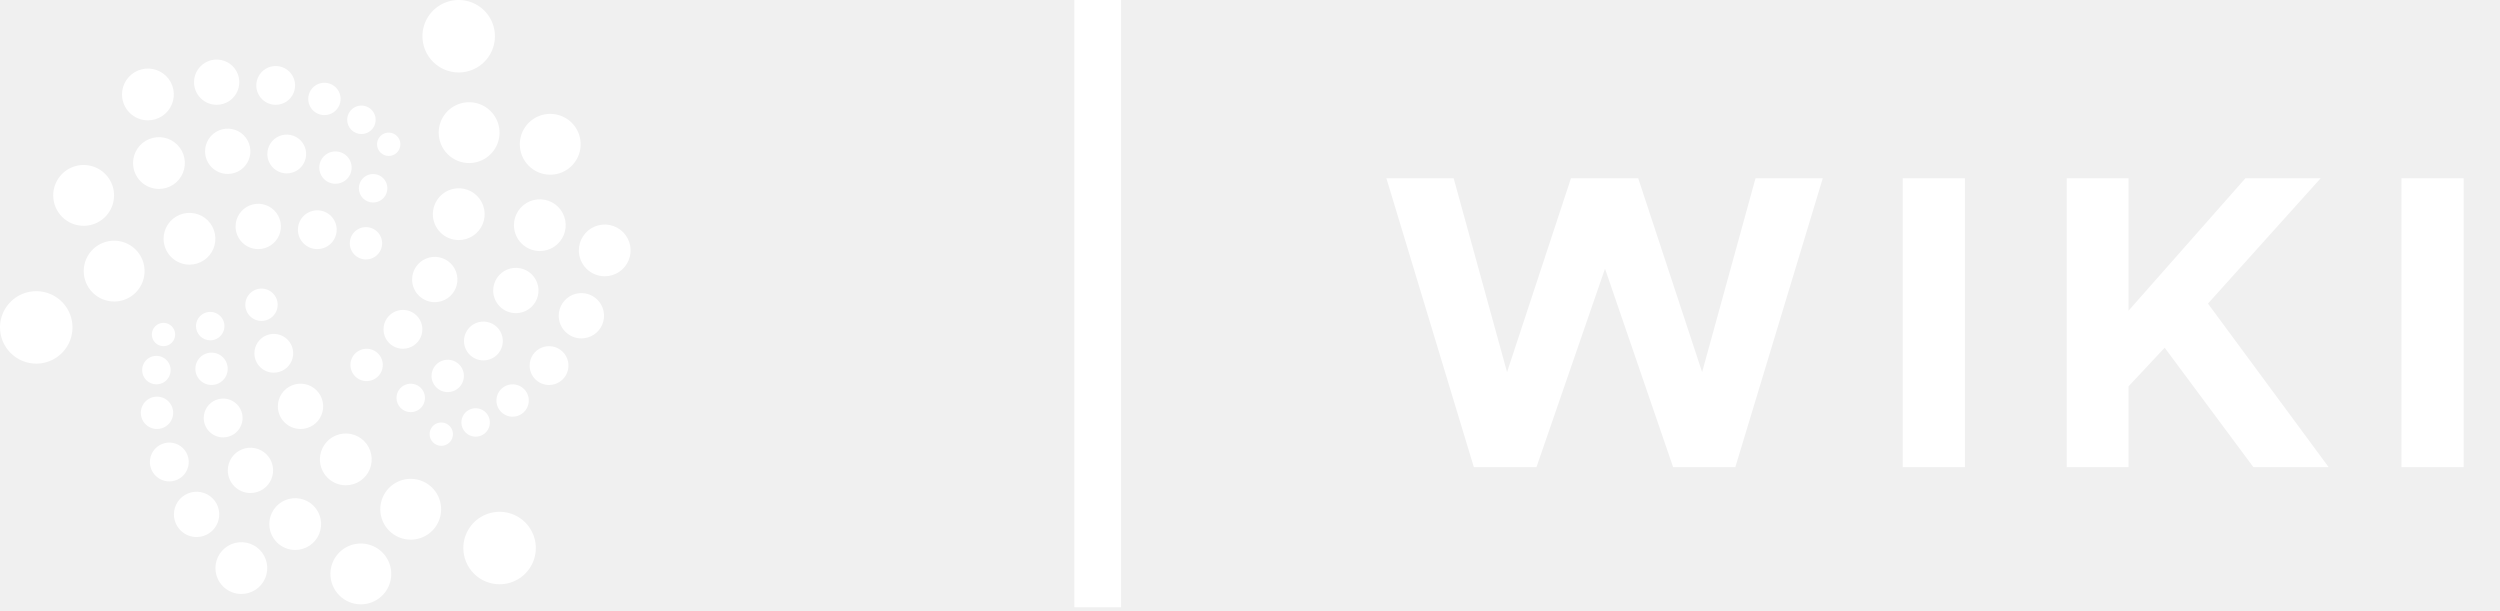
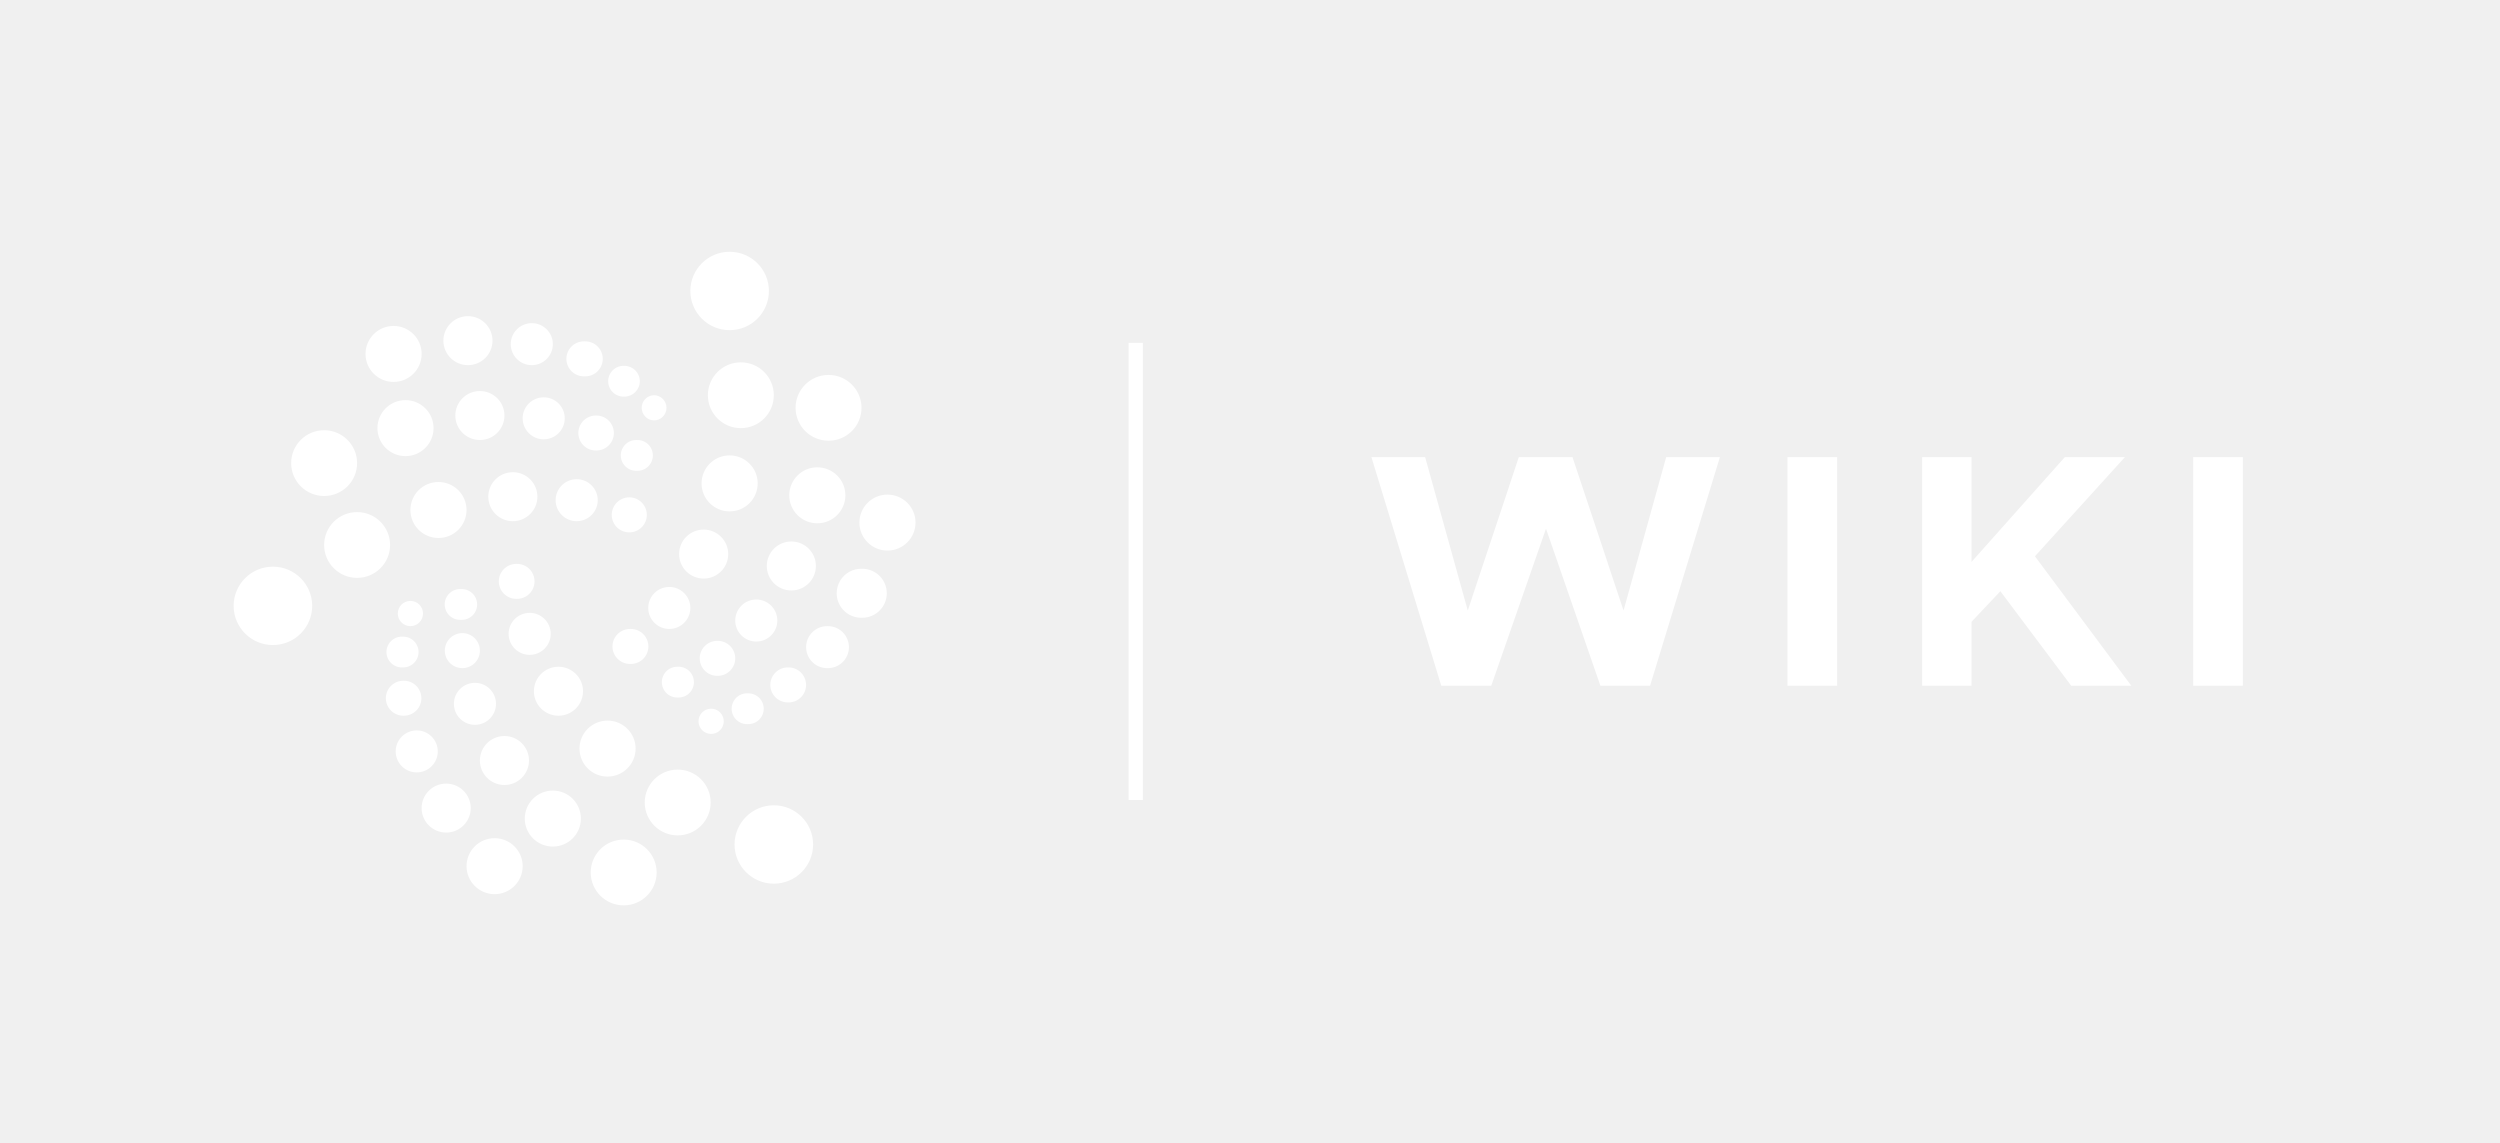
- <svg xmlns="http://www.w3.org/2000/svg" width="100%" height="100%" viewBox="0 0 446 109" version="1.1" xml:space="preserve" style="fill-rule:evenodd;clip-rule:evenodd;stroke-linejoin:round;stroke-miterlimit:2;">
-   <rect x="191.667" y="0" width="8.333" height="108.333" style="fill:#fff;" />
-   <path d="M81.852,12.928c1.278,-0.004 2.525,-0.387 3.586,-1.1c1.06,-0.713 1.886,-1.724 2.372,-2.906c0.486,-1.181 0.61,-2.48 0.358,-3.733c-0.251,-1.252 -0.869,-2.402 -1.774,-3.304c-0.906,-0.901 -2.058,-1.515 -3.311,-1.762c-1.254,-0.248 -2.553,-0.119 -3.734,0.371c-1.18,0.49 -2.189,1.319 -2.898,2.381c-0.71,1.063 -1.088,2.312 -1.088,3.589c0,0.851 0.169,1.693 0.496,2.478c0.327,0.785 0.805,1.498 1.408,2.099c0.602,0.6 1.318,1.076 2.104,1.4c0.787,0.324 1.63,0.489 2.481,0.487Z" style="fill:#fff;fill-rule:nonzero;" />
-   <path d="M89.143,104.233c1.279,-0.003 2.527,-0.386 3.589,-1.098c1.061,-0.713 1.886,-1.725 2.373,-2.907c0.486,-1.182 0.611,-2.481 0.359,-3.734c-0.252,-1.253 -0.87,-2.403 -1.776,-3.305c-0.906,-0.902 -2.059,-1.515 -3.313,-1.762c-1.255,-0.247 -2.554,-0.117 -3.735,0.374c-1.18,0.491 -2.188,1.321 -2.897,2.384c-0.709,1.064 -1.086,2.314 -1.085,3.592c0.002,0.849 0.17,1.691 0.497,2.475c0.327,0.784 0.805,1.497 1.408,2.096c0.602,0.6 1.316,1.075 2.102,1.399c0.786,0.323 1.628,0.488 2.478,0.486Z" style="fill:#fff;fill-rule:nonzero;" />
-   <path d="M83.701,29.089c1.073,-0.002 2.121,-0.322 3.012,-0.92c0.891,-0.597 1.585,-1.446 1.994,-2.437c0.409,-0.992 0.515,-2.082 0.305,-3.134c-0.211,-1.052 -0.729,-2.017 -1.489,-2.775c-0.759,-0.758 -1.726,-1.273 -2.779,-1.482c-1.052,-0.208 -2.143,-0.1 -3.134,0.311c-0.991,0.411 -1.838,1.106 -2.434,1.998c-0.596,0.892 -0.914,1.941 -0.914,3.013c0.002,1.441 0.576,2.821 1.596,3.838c1.02,1.018 2.402,1.589 3.843,1.588Z" style="fill:#fff;fill-rule:nonzero;" />
-   <path d="M98.175,31.166c1.073,-0.003 2.121,-0.324 3.012,-0.922c0.89,-0.597 1.583,-1.446 1.992,-2.438c0.409,-0.991 0.514,-2.082 0.303,-3.133c-0.212,-1.052 -0.73,-2.017 -1.489,-2.774c-0.76,-0.757 -1.727,-1.273 -2.779,-1.481c-1.053,-0.208 -2.143,-0.1 -3.134,0.311c-0.991,0.412 -1.838,1.107 -2.434,1.999c-0.595,0.892 -0.913,1.94 -0.913,3.013c0,0.713 0.142,1.42 0.415,2.079c0.274,0.659 0.675,1.257 1.181,1.761c0.505,0.504 1.105,0.903 1.765,1.175c0.66,0.272 1.367,0.412 2.081,0.41Z" style="fill:#fff;fill-rule:nonzero;" />
-   <path d="M81.852,42.827c0.913,-0.002 1.805,-0.275 2.564,-0.784c0.758,-0.509 1.349,-1.231 1.697,-2.075c0.348,-0.844 0.438,-1.773 0.258,-2.668c-0.179,-0.896 -0.621,-1.718 -1.267,-2.363c-0.647,-0.645 -1.47,-1.083 -2.367,-1.261c-0.895,-0.177 -1.824,-0.085 -2.668,0.265c-0.844,0.35 -1.564,0.942 -2.072,1.702c-0.507,0.759 -0.778,1.652 -0.778,2.565c0,0.607 0.12,1.209 0.353,1.77c0.233,0.561 0.574,1.071 1.005,1.5c0.43,0.429 0.941,0.77 1.503,1.001c0.562,0.231 1.164,0.35 1.772,0.348Z" style="fill:#fff;fill-rule:nonzero;" />
-   <path d="M96.319,44.788c0.912,-0.003 1.803,-0.276 2.561,-0.785c0.757,-0.508 1.346,-1.23 1.694,-2.074c0.347,-0.843 0.436,-1.77 0.257,-2.665c-0.18,-0.894 -0.62,-1.715 -1.266,-2.359c-0.646,-0.644 -1.468,-1.083 -2.364,-1.26c-0.895,-0.177 -1.822,-0.086 -2.665,0.264c-0.843,0.349 -1.563,0.94 -2.071,1.698c-0.507,0.758 -0.778,1.65 -0.778,2.562c0,0.607 0.12,1.209 0.353,1.77c0.233,0.561 0.575,1.07 1.005,1.499c0.43,0.429 0.941,0.769 1.503,1.001c0.561,0.231 1.163,0.35 1.771,0.349Z" style="fill:#fff;fill-rule:nonzero;" />
-   <path d="M107.894,49.288c0.913,-0.003 1.805,-0.275 2.563,-0.784c0.758,-0.509 1.348,-1.231 1.695,-2.074c0.348,-0.844 0.437,-1.772 0.258,-2.667c-0.18,-0.895 -0.621,-1.716 -1.267,-2.36c-0.647,-0.644 -1.47,-1.083 -2.366,-1.259c-0.896,-0.177 -1.824,-0.084 -2.667,0.266c-0.843,0.35 -1.562,0.942 -2.069,1.702c-0.506,0.759 -0.776,1.651 -0.776,2.564c0.001,0.607 0.122,1.207 0.355,1.767c0.233,0.56 0.574,1.069 1.004,1.497c0.43,0.428 0.94,0.767 1.501,0.999c0.561,0.231 1.162,0.35 1.769,0.349Z" style="fill:#fff;fill-rule:nonzero;" />
-   <path d="M92.035,55.868c0.8,-0.001 1.581,-0.24 2.245,-0.685c0.664,-0.445 1.181,-1.077 1.486,-1.816c0.304,-0.739 0.383,-1.552 0.226,-2.335c-0.157,-0.784 -0.543,-1.504 -1.109,-2.068c-0.566,-0.564 -1.287,-0.948 -2.072,-1.103c-0.784,-0.155 -1.597,-0.074 -2.335,0.232c-0.739,0.307 -1.369,0.826 -1.813,1.491c-0.443,0.665 -0.68,1.446 -0.679,2.246c0.002,1.072 0.43,2.1 1.189,2.857c0.76,0.757 1.79,1.182 2.862,1.181Z" style="fill:#fff;fill-rule:nonzero;" />
-   <path d="M77.565,53.907c0.799,-0.001 1.581,-0.239 2.245,-0.683c0.665,-0.445 1.182,-1.077 1.488,-1.816c0.305,-0.738 0.385,-1.551 0.228,-2.335c-0.157,-0.784 -0.543,-1.504 -1.108,-2.069c-0.567,-0.564 -1.288,-0.949 -2.072,-1.104c-0.784,-0.155 -1.598,-0.075 -2.336,0.232c-0.739,0.307 -1.37,0.826 -1.813,1.491c-0.444,0.665 -0.68,1.446 -0.679,2.246c0.001,1.071 0.429,2.099 1.187,2.856c0.759,0.757 1.788,1.182 2.86,1.182Z" style="fill:#fff;fill-rule:nonzero;" />
-   <path d="M103.726,60.371c0.8,-0.001 1.581,-0.24 2.245,-0.685c0.664,-0.445 1.181,-1.076 1.486,-1.815c0.305,-0.739 0.384,-1.551 0.227,-2.335c-0.157,-0.784 -0.543,-1.503 -1.109,-2.068c-0.565,-0.564 -1.286,-0.948 -2.07,-1.104c-0.784,-0.155 -1.597,-0.074 -2.335,0.232c-0.739,0.306 -1.37,0.824 -1.814,1.489c-0.444,0.664 -0.681,1.445 -0.681,2.244c0.001,0.531 0.106,1.058 0.31,1.548c0.204,0.491 0.502,0.937 0.879,1.312c0.376,0.375 0.822,0.673 1.313,0.876c0.492,0.203 1.018,0.307 1.549,0.306Z" style="fill:#fff;fill-rule:nonzero;" />
-   <path d="M86.248,64.297c0.685,-0.002 1.354,-0.206 1.923,-0.587c0.569,-0.382 1.012,-0.924 1.273,-1.557c0.261,-0.633 0.329,-1.33 0.194,-2.001c-0.134,-0.672 -0.465,-1.288 -0.95,-1.772c-0.485,-0.484 -1.102,-0.813 -1.774,-0.946c-0.672,-0.133 -1.369,-0.064 -2.002,0.198c-0.633,0.263 -1.174,0.707 -1.554,1.276c-0.38,0.57 -0.584,1.239 -0.584,1.925c0.002,0.919 0.369,1.8 1.02,2.45c0.651,0.649 1.534,1.014 2.454,1.014Z" style="fill:#fff;fill-rule:nonzero;" />
-   <path d="M97.954,68.684c0.686,-0.001 1.355,-0.204 1.925,-0.586c0.569,-0.381 1.013,-0.922 1.274,-1.555c0.262,-0.633 0.33,-1.33 0.196,-2.002c-0.134,-0.671 -0.464,-1.288 -0.949,-1.773c-0.485,-0.484 -1.103,-0.813 -1.775,-0.947c-0.672,-0.133 -1.369,-0.064 -2.002,0.198c-0.633,0.262 -1.174,0.706 -1.555,1.276c-0.38,0.57 -0.583,1.24 -0.583,1.925c0.002,0.918 0.368,1.799 1.018,2.448c0.651,0.65 1.532,1.015 2.451,1.016Z" style="fill:#fff;fill-rule:nonzero;" />
-   <path d="M71.893,62.216c0.685,-0.001 1.355,-0.206 1.923,-0.588c0.569,-0.381 1.012,-0.923 1.274,-1.556c0.261,-0.633 0.328,-1.329 0.194,-2.001c-0.135,-0.671 -0.466,-1.288 -0.951,-1.772c-0.485,-0.484 -1.102,-0.813 -1.774,-0.946c-0.672,-0.133 -1.369,-0.064 -2.002,0.198c-0.632,0.263 -1.173,0.707 -1.554,1.276c-0.38,0.57 -0.583,1.24 -0.583,1.925c-0,0.455 0.09,0.906 0.264,1.327c0.175,0.421 0.431,0.803 0.753,1.125c0.323,0.322 0.706,0.577 1.127,0.751c0.422,0.173 0.873,0.262 1.329,0.261Z" style="fill:#fff;fill-rule:nonzero;" />
-   <path d="M79.883,69.951c0.57,-0.001 1.128,-0.172 1.602,-0.49c0.474,-0.318 0.843,-0.769 1.06,-1.297c0.218,-0.528 0.274,-1.108 0.162,-1.668c-0.112,-0.559 -0.388,-1.073 -0.792,-1.476c-0.405,-0.403 -0.919,-0.677 -1.479,-0.788c-0.56,-0.111 -1.141,-0.053 -1.668,0.165c-0.527,0.219 -0.978,0.589 -1.295,1.064c-0.317,0.474 -0.486,1.032 -0.486,1.603c0.001,0.38 0.076,0.756 0.221,1.106c0.146,0.351 0.359,0.669 0.629,0.937c0.268,0.268 0.588,0.481 0.938,0.626c0.352,0.145 0.728,0.219 1.108,0.218Z" style="fill:#fff;fill-rule:nonzero;" />
-   <path d="M84.856,77.904c0.502,-0.001 0.993,-0.15 1.41,-0.429c0.417,-0.28 0.742,-0.677 0.934,-1.14c0.191,-0.464 0.241,-0.975 0.142,-1.467c-0.098,-0.492 -0.34,-0.944 -0.695,-1.298c-0.355,-0.355 -0.808,-0.597 -1.3,-0.694c-0.493,-0.098 -1.003,-0.047 -1.467,0.145c-0.464,0.192 -0.86,0.517 -1.139,0.935c-0.279,0.417 -0.428,0.908 -0.428,1.41c0,0.334 0.066,0.664 0.194,0.972c0.128,0.308 0.315,0.588 0.551,0.824c0.237,0.236 0.517,0.423 0.825,0.55c0.309,0.127 0.639,0.193 0.973,0.192Z" style="fill:#fff;fill-rule:nonzero;" />
-   <path d="M78.723,79.535c0.412,0 0.814,-0.122 1.157,-0.35c0.342,-0.229 0.609,-0.554 0.767,-0.935c0.157,-0.38 0.198,-0.798 0.118,-1.202c-0.08,-0.403 -0.279,-0.774 -0.57,-1.065c-0.291,-0.291 -0.662,-0.49 -1.066,-0.57c-0.404,-0.08 -0.822,-0.039 -1.202,0.119c-0.381,0.157 -0.706,0.424 -0.934,0.766c-0.229,0.342 -0.351,0.745 -0.351,1.156c0.001,0.551 0.221,1.08 0.611,1.469c0.39,0.39 0.919,0.61 1.47,0.612Z" style="fill:#fff;fill-rule:nonzero;" />
-   <path d="M73.281,73.528c0.502,-0.001 0.992,-0.151 1.409,-0.431c0.417,-0.28 0.741,-0.677 0.932,-1.141c0.191,-0.464 0.24,-0.974 0.141,-1.466c-0.098,-0.492 -0.341,-0.943 -0.696,-1.297c-0.356,-0.355 -0.808,-0.596 -1.301,-0.693c-0.492,-0.098 -1.002,-0.047 -1.466,0.145c-0.463,0.193 -0.86,0.518 -1.138,0.935c-0.279,0.418 -0.427,0.908 -0.427,1.41c-0,0.334 0.065,0.665 0.193,0.973c0.129,0.309 0.316,0.589 0.553,0.825c0.236,0.235 0.517,0.422 0.826,0.549c0.309,0.128 0.64,0.193 0.974,0.191Z" style="fill:#fff;fill-rule:nonzero;" />
-   <path d="M65.411,67.99c0.572,-0.001 1.129,-0.172 1.603,-0.49c0.474,-0.318 0.843,-0.77 1.061,-1.297c0.217,-0.528 0.273,-1.108 0.161,-1.668c-0.113,-0.559 -0.388,-1.073 -0.793,-1.476c-0.404,-0.403 -0.918,-0.677 -1.478,-0.788c-0.56,-0.111 -1.141,-0.053 -1.668,0.166c-0.527,0.218 -0.978,0.588 -1.295,1.063c-0.317,0.475 -0.486,1.032 -0.486,1.603c0,0.38 0.076,0.756 0.222,1.106c0.145,0.351 0.359,0.669 0.627,0.937c0.269,0.268 0.588,0.481 0.94,0.626c0.35,0.145 0.727,0.219 1.106,0.218Z" style="fill:#fff;fill-rule:nonzero;" />
-   <path d="M65.295,46.288c0.572,-0.001 1.129,-0.172 1.603,-0.49c0.474,-0.318 0.843,-0.77 1.061,-1.298c0.217,-0.527 0.273,-1.108 0.161,-1.667c-0.112,-0.56 -0.388,-1.073 -0.792,-1.476c-0.405,-0.403 -0.919,-0.678 -1.479,-0.788c-0.56,-0.111 -1.141,-0.053 -1.668,0.165c-0.527,0.219 -0.978,0.589 -1.295,1.063c-0.317,0.475 -0.486,1.033 -0.486,1.604c0,0.379 0.076,0.755 0.222,1.106c0.145,0.35 0.359,0.669 0.628,0.937c0.268,0.268 0.588,0.481 0.939,0.626c0.351,0.144 0.727,0.218 1.106,0.218Z" style="fill:#fff;fill-rule:nonzero;" />
-   <path d="M66.567,36.131c0.503,-0.001 0.994,-0.151 1.412,-0.431c0.418,-0.28 0.743,-0.678 0.935,-1.142c0.192,-0.465 0.241,-0.976 0.142,-1.469c-0.099,-0.493 -0.341,-0.946 -0.698,-1.301c-0.356,-0.355 -0.809,-0.596 -1.303,-0.694c-0.493,-0.097 -1.005,-0.046 -1.469,0.147c-0.464,0.193 -0.861,0.52 -1.14,0.938c-0.279,0.419 -0.427,0.91 -0.426,1.413c0.002,0.674 0.271,1.32 0.748,1.795c0.478,0.476 1.124,0.743 1.799,0.743Z" style="fill:#fff;fill-rule:nonzero;" />
-   <path d="M69.346,27.822c0.412,-0 0.814,-0.122 1.157,-0.351c0.342,-0.229 0.609,-0.554 0.766,-0.934c0.158,-0.38 0.199,-0.799 0.118,-1.202c-0.079,-0.404 -0.278,-0.775 -0.569,-1.066c-0.291,-0.291 -0.662,-0.489 -1.066,-0.569c-0.404,-0.081 -0.822,-0.04 -1.203,0.118c-0.38,0.158 -0.705,0.424 -0.934,0.766c-0.229,0.343 -0.351,0.745 -0.351,1.157c0.002,0.551 0.222,1.079 0.612,1.469c0.39,0.39 0.919,0.61 1.47,0.612Z" style="fill:#fff;fill-rule:nonzero;" />
-   <path d="M64.482,23.911c0.502,-0.001 0.992,-0.151 1.41,-0.43c0.417,-0.279 0.741,-0.676 0.933,-1.14c0.192,-0.464 0.241,-0.974 0.143,-1.466c-0.098,-0.492 -0.34,-0.944 -0.696,-1.299c-0.355,-0.355 -0.807,-0.596 -1.3,-0.694c-0.492,-0.097 -1.003,-0.047 -1.467,0.145c-0.463,0.193 -0.86,0.518 -1.139,0.935c-0.279,0.418 -0.427,0.908 -0.427,1.41c-0,0.334 0.066,0.664 0.193,0.973c0.128,0.308 0.315,0.588 0.552,0.824c0.236,0.235 0.516,0.422 0.825,0.55c0.308,0.127 0.639,0.192 0.973,0.192Z" style="fill:#fff;fill-rule:nonzero;" />
-   <path d="M91.458,74.338c0.57,-0.001 1.128,-0.172 1.602,-0.49c0.474,-0.318 0.843,-0.77 1.06,-1.297c0.218,-0.528 0.274,-1.108 0.162,-1.668c-0.112,-0.559 -0.388,-1.073 -0.792,-1.476c-0.405,-0.403 -0.919,-0.677 -1.479,-0.788c-0.56,-0.111 -1.141,-0.053 -1.668,0.166c-0.527,0.218 -0.978,0.588 -1.295,1.063c-0.317,0.474 -0.486,1.032 -0.486,1.603c0.001,0.38 0.076,0.756 0.221,1.106c0.146,0.351 0.36,0.669 0.629,0.937c0.268,0.269 0.588,0.481 0.938,0.626c0.352,0.145 0.728,0.219 1.108,0.218Z" style="fill:#fff;fill-rule:nonzero;" />
-   <path d="M57.888,20.536c0.57,-0.002 1.127,-0.173 1.601,-0.492c0.474,-0.318 0.842,-0.77 1.059,-1.298c0.217,-0.528 0.272,-1.108 0.16,-1.667c-0.113,-0.559 -0.389,-1.073 -0.793,-1.475c-0.405,-0.403 -0.92,-0.677 -1.48,-0.787c-0.56,-0.111 -1.14,-0.053 -1.667,0.166c-0.527,0.219 -0.977,0.589 -1.294,1.063c-0.317,0.475 -0.486,1.033 -0.486,1.603c0,0.38 0.076,0.756 0.222,1.107c0.146,0.351 0.36,0.669 0.629,0.937c0.269,0.269 0.589,0.481 0.94,0.626c0.352,0.144 0.729,0.218 1.109,0.217Z" style="fill:#fff;fill-rule:nonzero;" />
-   <path d="M59.853,32.786c0.571,-0.002 1.129,-0.172 1.602,-0.49c0.475,-0.318 0.843,-0.77 1.061,-1.297c0.217,-0.528 0.274,-1.108 0.161,-1.668c-0.112,-0.56 -0.388,-1.073 -0.792,-1.476c-0.404,-0.403 -0.919,-0.678 -1.479,-0.788c-0.56,-0.111 -1.14,-0.054 -1.668,0.165c-0.527,0.219 -0.978,0.589 -1.295,1.064c-0.317,0.474 -0.486,1.032 -0.486,1.603c0.001,0.379 0.076,0.755 0.222,1.106c0.146,0.35 0.359,0.669 0.628,0.937c0.269,0.268 0.588,0.481 0.939,0.625c0.351,0.145 0.727,0.219 1.107,0.219Z" style="fill:#fff;fill-rule:nonzero;" />
-   <path d="M56.612,44.44c0.684,-0.002 1.353,-0.206 1.921,-0.587c0.569,-0.382 1.011,-0.923 1.272,-1.555c0.261,-0.633 0.328,-1.328 0.194,-1.999c-0.134,-0.671 -0.465,-1.287 -0.949,-1.77c-0.485,-0.483 -1.102,-0.812 -1.773,-0.945c-0.671,-0.133 -1.367,-0.064 -1.999,0.198c-0.633,0.262 -1.173,0.706 -1.553,1.275c-0.38,0.569 -0.582,1.237 -0.582,1.922c0.001,0.918 0.368,1.799 1.018,2.447c0.651,0.649 1.532,1.014 2.451,1.014Z" style="fill:#fff;fill-rule:nonzero;" />
-   <path d="M46.076,44.44c0.799,-0.002 1.581,-0.24 2.245,-0.686c0.664,-0.446 1.181,-1.078 1.486,-1.817c0.305,-0.74 0.383,-1.553 0.225,-2.337c-0.157,-0.784 -0.544,-1.503 -1.111,-2.067c-0.567,-0.564 -1.289,-0.948 -2.073,-1.102c-0.785,-0.154 -1.598,-0.072 -2.337,0.236c-0.738,0.308 -1.368,0.828 -1.811,1.494c-0.442,0.666 -0.677,1.448 -0.675,2.248c0.003,1.071 0.431,2.097 1.191,2.853c0.759,0.756 1.788,1.18 2.86,1.178Z" style="fill:#fff;fill-rule:nonzero;" />
-   <path d="M33.814,47.214c0.914,-0.002 1.806,-0.275 2.565,-0.784c0.758,-0.509 1.349,-1.231 1.697,-2.075c0.348,-0.845 0.438,-1.773 0.258,-2.668c-0.18,-0.896 -0.621,-1.718 -1.267,-2.363c-0.647,-0.645 -1.47,-1.083 -2.367,-1.261c-0.896,-0.177 -1.824,-0.085 -2.668,0.265c-0.844,0.35 -1.565,0.942 -2.072,1.702c-0.507,0.759 -0.778,1.652 -0.778,2.565c0.002,1.226 0.491,2.402 1.36,3.268c0.868,0.866 2.045,1.352 3.272,1.351Z" style="fill:#fff;fill-rule:nonzero;" />
-   <path d="M20.375,53.791c1.073,-0.002 2.121,-0.323 3.012,-0.92c0.891,-0.598 1.585,-1.446 1.994,-2.437c0.409,-0.992 0.515,-2.082 0.304,-3.134c-0.21,-1.052 -0.728,-2.017 -1.488,-2.775c-0.759,-0.758 -1.726,-1.273 -2.779,-1.482c-1.052,-0.208 -2.143,-0.1 -3.134,0.311c-0.991,0.411 -1.838,1.106 -2.434,1.998c-0.596,0.892 -0.914,1.94 -0.914,3.013c0.002,1.44 0.576,2.821 1.596,3.838c1.02,1.018 2.402,1.589 3.843,1.588Z" style="fill:#fff;fill-rule:nonzero;" />
-   <path d="M6.485,64.875c1.278,-0.004 2.526,-0.386 3.587,-1.099c1.061,-0.712 1.887,-1.723 2.374,-2.904c0.486,-1.182 0.612,-2.48 0.361,-3.733c-0.252,-1.252 -0.869,-2.403 -1.773,-3.305c-0.905,-0.902 -2.057,-1.517 -3.311,-1.765c-1.253,-0.248 -2.552,-0.119 -3.733,0.37c-1.18,0.489 -2.189,1.317 -2.9,2.379c-0.71,1.062 -1.089,2.311 -1.09,3.589c0.001,0.85 0.17,1.692 0.496,2.477c0.326,0.785 0.804,1.499 1.407,2.099c0.602,0.601 1.316,1.077 2.103,1.402c0.786,0.324 1.629,0.49 2.479,0.49Z" style="fill:#fff;fill-rule:nonzero;" />
-   <path d="M14.936,40.285c1.073,-0.003 2.121,-0.324 3.011,-0.922c0.891,-0.598 1.584,-1.446 1.993,-2.438c0.408,-0.991 0.513,-2.082 0.302,-3.133c-0.211,-1.052 -0.729,-2.017 -1.489,-2.774c-0.759,-0.758 -1.726,-1.273 -2.779,-1.481c-1.052,-0.208 -2.143,-0.1 -3.134,0.311c-0.99,0.411 -1.837,1.107 -2.433,1.999c-0.596,0.892 -0.914,1.94 -0.914,3.012c0.001,0.714 0.142,1.421 0.416,2.08c0.274,0.659 0.675,1.257 1.18,1.761c0.506,0.504 1.106,0.903 1.766,1.175c0.66,0.272 1.367,0.411 2.081,0.41Z" style="fill:#fff;fill-rule:nonzero;" />
-   <path d="M28.361,33.708c0.913,-0 1.806,-0.272 2.566,-0.78c0.759,-0.508 1.351,-1.23 1.7,-2.074c0.349,-0.844 0.44,-1.773 0.262,-2.669c-0.179,-0.895 -0.62,-1.718 -1.266,-2.364c-0.646,-0.645 -1.47,-1.085 -2.366,-1.263c-0.896,-0.178 -1.825,-0.086 -2.67,0.264c-0.844,0.349 -1.565,0.941 -2.073,1.701c-0.507,0.76 -0.778,1.652 -0.778,2.566c0.001,1.225 0.488,2.4 1.356,3.267c0.867,0.866 2.043,1.352 3.268,1.352Z" style="fill:#fff;fill-rule:nonzero;" />
-   <path d="M26.395,21.47c0.914,-0.002 1.807,-0.274 2.566,-0.783c0.759,-0.508 1.35,-1.23 1.698,-2.075c0.349,-0.844 0.439,-1.773 0.26,-2.669c-0.18,-0.895 -0.621,-1.718 -1.268,-2.363c-0.647,-0.645 -1.471,-1.084 -2.367,-1.261c-0.896,-0.177 -1.825,-0.085 -2.669,0.265c-0.844,0.351 -1.565,0.943 -2.072,1.703c-0.507,0.76 -0.777,1.654 -0.777,2.567c0.002,1.226 0.491,2.4 1.359,3.266c0.868,0.865 2.044,1.351 3.27,1.35Z" style="fill:#fff;fill-rule:nonzero;" />
-   <path d="M38.668,18.699c0.798,-0.003 1.577,-0.242 2.24,-0.688c0.662,-0.446 1.177,-1.077 1.481,-1.815c0.303,-0.739 0.381,-1.55 0.224,-2.332c-0.158,-0.783 -0.544,-1.501 -1.109,-2.064c-0.566,-0.563 -1.286,-0.947 -2.069,-1.101c-0.783,-0.155 -1.595,-0.074 -2.332,0.232c-0.737,0.306 -1.367,0.824 -1.81,1.488c-0.444,0.663 -0.68,1.444 -0.68,2.242c0,0.531 0.106,1.057 0.31,1.548c0.204,0.491 0.503,0.936 0.879,1.311c0.377,0.375 0.824,0.673 1.316,0.875c0.491,0.202 1.018,0.305 1.55,0.304Z" style="fill:#fff;fill-rule:nonzero;" />
-   <path d="M49.193,18.699c0.684,-0.002 1.353,-0.206 1.921,-0.587c0.569,-0.381 1.011,-0.922 1.272,-1.555c0.261,-0.632 0.328,-1.328 0.194,-1.999c-0.135,-0.67 -0.465,-1.286 -0.949,-1.77c-0.485,-0.483 -1.102,-0.812 -1.773,-0.945c-0.671,-0.133 -1.367,-0.064 -1.999,0.198c-0.632,0.263 -1.173,0.706 -1.553,1.275c-0.38,0.569 -0.583,1.238 -0.583,1.922c0.002,0.919 0.369,1.799 1.019,2.448c0.651,0.649 1.532,1.013 2.451,1.013Z" style="fill:#fff;fill-rule:nonzero;" />
-   <path d="M51.17,30.934c0.684,-0.003 1.352,-0.209 1.919,-0.591c0.567,-0.382 1.009,-0.924 1.269,-1.556c0.259,-0.633 0.325,-1.328 0.19,-1.999c-0.135,-0.67 -0.466,-1.285 -0.95,-1.768c-0.485,-0.482 -1.102,-0.81 -1.773,-0.943c-0.672,-0.132 -1.367,-0.062 -1.999,0.2c-0.631,0.262 -1.171,0.706 -1.551,1.275c-0.38,0.568 -0.582,1.237 -0.582,1.921c0,0.455 0.091,0.906 0.267,1.327c0.175,0.42 0.431,0.802 0.754,1.123c0.323,0.321 0.706,0.576 1.127,0.749c0.422,0.174 0.873,0.263 1.329,0.262Z" style="fill:#fff;fill-rule:nonzero;" />
-   <path d="M40.637,31.035c0.799,-0.002 1.58,-0.241 2.243,-0.687c0.664,-0.446 1.181,-1.078 1.485,-1.817c0.304,-0.739 0.383,-1.551 0.225,-2.335c-0.158,-0.783 -0.544,-1.502 -1.11,-2.066c-0.567,-0.564 -1.287,-0.948 -2.072,-1.103c-0.784,-0.154 -1.597,-0.073 -2.335,0.234c-0.738,0.307 -1.369,0.825 -1.812,1.49c-0.443,0.665 -0.68,1.447 -0.679,2.246c0.001,0.531 0.107,1.057 0.311,1.547c0.204,0.491 0.503,0.936 0.88,1.311c0.376,0.375 0.823,0.672 1.315,0.875c0.491,0.202 1.017,0.306 1.549,0.305Z" style="fill:#fff;fill-rule:nonzero;" />
-   <path d="M29.174,61.755c0.411,-0.002 0.812,-0.125 1.153,-0.354c0.341,-0.229 0.606,-0.554 0.762,-0.934c0.156,-0.38 0.196,-0.797 0.115,-1.199c-0.081,-0.403 -0.279,-0.772 -0.57,-1.062c-0.291,-0.29 -0.662,-0.487 -1.064,-0.566c-0.403,-0.08 -0.821,-0.038 -1.2,0.119c-0.379,0.158 -0.703,0.424 -0.931,0.765c-0.228,0.342 -0.35,0.743 -0.35,1.153c0,0.274 0.055,0.544 0.16,0.797c0.105,0.252 0.259,0.481 0.452,0.674c0.194,0.193 0.424,0.346 0.676,0.45c0.253,0.104 0.524,0.157 0.797,0.157Z" style="fill:#fff;fill-rule:nonzero;" />
-   <path d="M37.513,60.716c0.502,-0.002 0.991,-0.153 1.408,-0.433c0.416,-0.28 0.739,-0.678 0.93,-1.142c0.19,-0.463 0.239,-0.973 0.14,-1.465c-0.099,-0.492 -0.342,-0.943 -0.698,-1.297c-0.355,-0.354 -0.808,-0.594 -1.3,-0.691c-0.492,-0.098 -1.002,-0.047 -1.466,0.146c-0.463,0.192 -0.859,0.518 -1.138,0.935c-0.278,0.417 -0.427,0.907 -0.427,1.409c0.002,0.675 0.272,1.321 0.75,1.797c0.478,0.475 1.126,0.742 1.801,0.741Z" style="fill:#fff;fill-rule:nonzero;" />
-   <path d="M46.653,57.255c0.572,-0 1.13,-0.17 1.604,-0.488c0.475,-0.318 0.844,-0.77 1.062,-1.297c0.218,-0.528 0.275,-1.109 0.162,-1.669c-0.112,-0.56 -0.388,-1.074 -0.792,-1.477c-0.404,-0.403 -0.919,-0.677 -1.48,-0.788c-0.56,-0.111 -1.141,-0.053 -1.668,0.166c-0.528,0.22 -0.978,0.59 -1.295,1.065c-0.317,0.475 -0.486,1.034 -0.485,1.605c0.001,0.379 0.076,0.755 0.222,1.105c0.145,0.35 0.358,0.668 0.627,0.935c0.268,0.268 0.587,0.48 0.938,0.625c0.35,0.145 0.726,0.219 1.105,0.218Z" style="fill:#fff;fill-rule:nonzero;" />
-   <path d="M48.855,66.487c0.684,-0.002 1.352,-0.207 1.92,-0.589c0.568,-0.382 1.01,-0.923 1.27,-1.555c0.261,-0.633 0.328,-1.328 0.193,-1.999c-0.135,-0.671 -0.466,-1.286 -0.95,-1.769c-0.485,-0.483 -1.102,-0.812 -1.773,-0.944c-0.671,-0.133 -1.367,-0.063 -1.999,0.199c-0.631,0.262 -1.171,0.705 -1.551,1.274c-0.38,0.569 -0.583,1.238 -0.583,1.922c0.001,0.455 0.091,0.906 0.266,1.327c0.174,0.42 0.43,0.802 0.753,1.123c0.322,0.322 0.705,0.576 1.127,0.749c0.42,0.174 0.872,0.263 1.327,0.262Z" style="fill:#fff;fill-rule:nonzero;" />
-   <path d="M37.741,68.68c0.572,-0 1.13,-0.17 1.604,-0.488c0.475,-0.318 0.844,-0.769 1.062,-1.297c0.218,-0.527 0.275,-1.108 0.163,-1.668c-0.112,-0.559 -0.387,-1.073 -0.791,-1.477c-0.404,-0.403 -0.919,-0.678 -1.479,-0.789c-0.56,-0.111 -1.141,-0.054 -1.668,0.165c-0.528,0.219 -0.979,0.589 -1.296,1.064c-0.317,0.474 -0.486,1.032 -0.486,1.603c0.001,0.766 0.306,1.501 0.848,2.042c0.542,0.541 1.277,0.845 2.043,0.845Z" style="fill:#fff;fill-rule:nonzero;" />
-   <path d="M27.899,68.568c0.503,-0 0.995,-0.149 1.413,-0.429c0.418,-0.279 0.744,-0.676 0.937,-1.141c0.192,-0.464 0.242,-0.975 0.144,-1.468c-0.098,-0.493 -0.34,-0.947 -0.696,-1.302c-0.355,-0.355 -0.809,-0.598 -1.302,-0.696c-0.493,-0.098 -1.005,-0.047 -1.469,0.145c-0.465,0.192 -0.862,0.518 -1.141,0.936c-0.28,0.418 -0.429,0.91 -0.429,1.412c0.001,0.675 0.269,1.32 0.746,1.797c0.477,0.477 1.123,0.745 1.797,0.746Z" style="fill:#fff;fill-rule:nonzero;" />
-   <path d="M28.015,76.532c0.571,-0.002 1.129,-0.172 1.603,-0.49c0.474,-0.319 0.843,-0.77 1.06,-1.298c0.218,-0.527 0.274,-1.108 0.162,-1.667c-0.113,-0.56 -0.388,-1.074 -0.793,-1.477c-0.404,-0.402 -0.918,-0.677 -1.478,-0.787c-0.56,-0.111 -1.141,-0.054 -1.668,0.165c-0.527,0.219 -0.978,0.589 -1.295,1.063c-0.317,0.475 -0.486,1.033 -0.486,1.604c0,0.379 0.075,0.755 0.221,1.106c0.146,0.35 0.359,0.669 0.628,0.937c0.269,0.268 0.588,0.48 0.939,0.625c0.351,0.145 0.728,0.219 1.107,0.219Z" style="fill:#fff;fill-rule:nonzero;" />
-   <path d="M39.816,78.032c0.685,-0.001 1.355,-0.205 1.924,-0.586c0.57,-0.381 1.013,-0.923 1.275,-1.556c0.262,-0.633 0.33,-1.329 0.195,-2.001c-0.134,-0.672 -0.464,-1.289 -0.949,-1.773c-0.485,-0.484 -1.102,-0.814 -1.774,-0.947c-0.673,-0.134 -1.369,-0.065 -2.002,0.198c-0.633,0.262 -1.175,0.706 -1.555,1.276c-0.381,0.569 -0.584,1.239 -0.584,1.924c0.001,0.919 0.367,1.801 1.017,2.45c0.651,0.65 1.533,1.015 2.453,1.015Z" style="fill:#fff;fill-rule:nonzero;" />
-   <path d="M53.604,76.532c0.8,0.001 1.582,-0.234 2.249,-0.678c0.665,-0.443 1.184,-1.074 1.492,-1.812c0.307,-0.739 0.388,-1.552 0.233,-2.336c-0.155,-0.785 -0.54,-1.506 -1.105,-2.071c-0.565,-0.567 -1.285,-0.953 -2.07,-1.109c-0.785,-0.156 -1.598,-0.077 -2.337,0.229c-0.739,0.305 -1.371,0.824 -1.816,1.488c-0.445,0.665 -0.682,1.447 -0.682,2.247c0.001,1.07 0.426,2.097 1.183,2.854c0.756,0.758 1.782,1.185 2.853,1.188Z" style="fill:#fff;fill-rule:nonzero;" />
-   <path d="M61.706,86.573c0.913,-0.003 1.806,-0.276 2.564,-0.786c0.757,-0.51 1.347,-1.232 1.695,-2.077c0.347,-0.845 0.436,-1.773 0.256,-2.668c-0.18,-0.895 -0.622,-1.717 -1.269,-2.362c-0.647,-0.644 -1.471,-1.082 -2.367,-1.259c-0.897,-0.176 -1.825,-0.083 -2.669,0.267c-0.843,0.351 -1.563,0.944 -2.07,1.704c-0.507,0.759 -0.777,1.652 -0.776,2.566c0.001,0.607 0.122,1.208 0.355,1.769c0.234,0.561 0.575,1.07 1.006,1.498c0.431,0.429 0.942,0.769 1.503,1c0.562,0.231 1.164,0.35 1.772,0.348Z" style="fill:#fff;fill-rule:nonzero;" />
-   <path d="M44.692,87.957c0.798,-0.002 1.579,-0.241 2.242,-0.686c0.663,-0.445 1.18,-1.077 1.484,-1.815c0.305,-0.738 0.384,-1.55 0.228,-2.333c-0.157,-0.783 -0.541,-1.502 -1.106,-2.066c-0.565,-0.565 -1.285,-0.95 -2.068,-1.106c-0.783,-0.156 -1.595,-0.077 -2.334,0.227c-0.738,0.304 -1.37,0.821 -1.815,1.484c-0.445,0.663 -0.684,1.443 -0.686,2.241c-0.001,0.533 0.103,1.06 0.307,1.553c0.203,0.492 0.502,0.939 0.879,1.316c0.376,0.376 0.824,0.675 1.316,0.878c0.492,0.203 1.02,0.308 1.553,0.307Z" style="fill:#fff;fill-rule:nonzero;" />
-   <path d="M35.078,95.808c0.8,-0.001 1.581,-0.24 2.246,-0.686c0.664,-0.445 1.181,-1.077 1.485,-1.817c0.305,-0.739 0.383,-1.552 0.226,-2.336c-0.158,-0.784 -0.545,-1.504 -1.112,-2.067c-0.567,-0.565 -1.288,-0.948 -2.073,-1.102c-0.785,-0.154 -1.598,-0.072 -2.336,0.236c-0.739,0.308 -1.369,0.828 -1.811,1.494c-0.443,0.665 -0.678,1.448 -0.676,2.247c0.004,1.071 0.433,2.097 1.192,2.853c0.76,0.755 1.788,1.179 2.859,1.178Z" style="fill:#fff;fill-rule:nonzero;" />
-   <path d="M43.068,105.966c0.914,-0.003 1.806,-0.276 2.565,-0.784c0.758,-0.509 1.349,-1.232 1.697,-2.077c0.348,-0.844 0.437,-1.773 0.257,-2.668c-0.179,-0.896 -0.621,-1.718 -1.268,-2.362c-0.647,-0.645 -1.471,-1.084 -2.367,-1.261c-0.897,-0.176 -1.825,-0.084 -2.669,0.267c-0.844,0.35 -1.565,0.943 -2.071,1.703c-0.507,0.76 -0.777,1.653 -0.776,2.566c0,0.608 0.12,1.208 0.353,1.769c0.234,0.561 0.575,1.07 1.005,1.499c0.431,0.429 0.941,0.768 1.503,0.999c0.561,0.232 1.163,0.35 1.771,0.349Z" style="fill:#fff;fill-rule:nonzero;" />
-   <path d="M64.369,107.814c1.074,0.001 2.124,-0.317 3.016,-0.912c0.893,-0.596 1.59,-1.443 2.001,-2.435c0.411,-0.991 0.519,-2.082 0.31,-3.134c-0.209,-1.053 -0.725,-2.02 -1.484,-2.78c-0.759,-0.759 -1.726,-1.276 -2.779,-1.486c-1.053,-0.209 -2.145,-0.102 -3.136,0.309c-0.992,0.41 -1.84,1.106 -2.437,1.998c-0.596,0.892 -0.915,1.941 -0.915,3.015c0.002,1.437 0.574,2.816 1.591,3.833c1.016,1.017 2.395,1.589 3.833,1.592Z" style="fill:#fff;fill-rule:nonzero;" />
-   <path d="M52.678,98.114c0.913,-0.002 1.805,-0.275 2.564,-0.784c0.758,-0.509 1.349,-1.232 1.697,-2.076c0.348,-0.845 0.438,-1.773 0.258,-2.669c-0.18,-0.895 -0.622,-1.717 -1.269,-2.362c-0.647,-0.645 -1.471,-1.083 -2.367,-1.26c-0.896,-0.177 -1.825,-0.085 -2.669,0.266c-0.843,0.351 -1.564,0.943 -2.071,1.703c-0.506,0.76 -0.777,1.653 -0.776,2.566c0.001,0.607 0.122,1.209 0.355,1.769c0.233,0.56 0.575,1.07 1.005,1.498c0.43,0.429 0.94,0.769 1.502,1c0.561,0.232 1.163,0.35 1.77,0.349Z" style="fill:#fff;fill-rule:nonzero;" />
-   <path d="M73.281,96.277c1.073,-0.002 2.121,-0.322 3.012,-0.92c0.891,-0.597 1.585,-1.446 1.994,-2.437c0.409,-0.992 0.515,-2.082 0.304,-3.134c-0.21,-1.052 -0.728,-2.018 -1.488,-2.775c-0.759,-0.758 -1.726,-1.273 -2.779,-1.482c-1.052,-0.208 -2.143,-0.1 -3.134,0.311c-0.991,0.411 -1.838,1.106 -2.434,1.998c-0.596,0.892 -0.914,1.941 -0.914,3.013c0.002,1.441 0.576,2.821 1.596,3.839c1.019,1.017 2.402,1.588 3.843,1.587Z" style="fill:#fff;fill-rule:nonzero;" />
-   <path d="M30.217,85.883c0.685,-0.002 1.354,-0.207 1.923,-0.589c0.568,-0.382 1.011,-0.924 1.271,-1.557c0.261,-0.634 0.328,-1.33 0.193,-2.001c-0.135,-0.671 -0.466,-1.288 -0.951,-1.771c-0.485,-0.484 -1.103,-0.812 -1.775,-0.945c-0.672,-0.133 -1.368,-0.064 -2.001,0.199c-0.632,0.262 -1.173,0.706 -1.553,1.276c-0.381,0.57 -0.584,1.239 -0.584,1.924c0.001,0.455 0.091,0.906 0.266,1.327c0.175,0.421 0.432,0.804 0.754,1.125c0.323,0.322 0.707,0.577 1.128,0.751c0.422,0.173 0.873,0.262 1.329,0.261Z" style="fill:#fff;fill-rule:nonzero;" />
-   <path d="M262.933,83.333l11.175,0l12.225,-35.4l12.15,35.4l11.1,0l15.6,-51.525l-12,0l-9.525,34.575l-11.4,-34.575l-12,0l-11.4,34.575l-9.525,-34.575l-12,0l15.6,51.525Zm76.509,0l11.1,0l0,-51.525l-11.1,0l0,51.525Zm29.259,0l11.025,0l-0,-14.4l6.45,-6.9l15.825,21.3l13.425,0l-21.525,-29.175l20.1,-22.35l-13.425,0l-20.85,23.625l-0,-23.625l-11.025,0l-0,51.525Zm59.716,0l11.1,0l-0,-51.525l-11.1,0l-0,51.525Z" style="fill:#fff;fill-rule:nonzero;" />
+ <svg xmlns="http://www.w3.org/2000/svg" viewBox="0 0 175 80" fill="#fff">
+   <path d="M51.074 23.111a2.746 2.746 0 0 0 2.75-2.743 2.747 2.747 0 0 0-2.75-2.743 2.747 2.747 0 0 0-2.75 2.743 2.747 2.747 0 0 0 2.75 2.743Zm3.094 38.746a2.747 2.747 0 0 0 2.75-2.743 2.747 2.747 0 0 0-2.75-2.743 2.747 2.747 0 0 0-2.75 2.743 2.747 2.747 0 0 0 2.75 2.743Zm-2.309-31.888a2.305 2.305 0 0 0 2.308-2.302 2.305 2.305 0 0 0-2.308-2.303 2.305 2.305 0 0 0-2.308 2.303 2.305 2.305 0 0 0 2.308 2.302Zm6.139.881a2.305 2.305 0 0 0 2.308-2.302 2.305 2.305 0 0 0-2.308-2.302 2.305 2.305 0 0 0-2.308 2.302 2.305 2.305 0 0 0 2.308 2.302Zm-6.924 4.947a1.962 1.962 0 0 0 1.964-1.959c0-1.082-.88-1.96-1.964-1.96a1.962 1.962 0 0 0-1.965 1.96c0 1.082.88 1.96 1.965 1.96Zm6.138.833a1.962 1.962 0 0 0 1.965-1.959c0-1.082-.88-1.959-1.965-1.959a1.962 1.962 0 0 0-1.964 1.96c0 1.082.88 1.959 1.964 1.959Zm4.911 1.91a1.962 1.962 0 0 0 1.964-1.959c0-1.082-.88-1.959-1.964-1.959a1.962 1.962 0 0 0-1.965 1.96c0 1.081.88 1.959 1.965 1.959Zm-6.728 2.793c.949 0 1.718-.768 1.718-1.715 0-.947-.77-1.714-1.718-1.714-.95 0-1.72.767-1.72 1.714s.77 1.715 1.72 1.715Zm-6.139-.833c.95 0 1.719-.768 1.719-1.715 0-.947-.77-1.714-1.72-1.714-.948 0-1.718.767-1.718 1.714s.77 1.715 1.719 1.715Zm11.099 2.743c.95 0 1.72-.768 1.72-1.715 0-.947-.77-1.714-1.72-1.714a1.716 1.716 0 1 0 0 3.429Zm-7.415 1.665c.814 0 1.473-.658 1.473-1.47a1.472 1.472 0 0 0-2.946.001c0 .811.66 1.47 1.473 1.47Zm4.961 1.862a1.471 1.471 0 1 0 0-2.94c-.814 0-1.473.659-1.473 1.47 0 .812.66 1.47 1.473 1.47ZM46.85 44.026c.814 0 1.474-.658 1.474-1.47 0-.81-.66-1.469-1.474-1.469-.813 0-1.473.658-1.473 1.47 0 .811.66 1.47 1.473 1.47Zm3.39 3.283c.677 0 1.227-.548 1.227-1.225 0-.676-.55-1.224-1.227-1.224a1.225 1.225 0 1 0-.001 2.449Zm2.11 3.379a1.078 1.078 0 1 0 0-2.155 1.079 1.079 0 1 0 0 2.155Zm-2.603.686a.883.883 0 1 0 .003-1.765.883.883 0 0 0-.003 1.765Zm-2.307-2.547a1.079 1.079 0 1 0 0-2.155 1.078 1.078 0 1 0 0 2.155Zm-3.34-2.351a1.226 1.226 0 1 0 .001-2.449c-.678 0-1.228.548-1.228 1.224 0 .677.55 1.225 1.228 1.225Zm-.05-9.209c.678 0 1.228-.549 1.228-1.225a1.227 1.227 0 0 0-2.456 0c0 .676.55 1.224 1.228 1.224Zm.54-4.311a1.078 1.078 0 1 0 0-2.155 1.079 1.079 0 1 0 0 2.155Zm1.18-3.526a.883.883 0 1 0 .003-1.766.883.883 0 0 0-.002 1.765Zm-2.063-1.666a1.08 1.08 0 0 0 1.08-1.077 1.08 1.08 0 0 0-1.08-1.078 1.079 1.079 0 1 0 0 2.155ZM55.15 49.17a1.226 1.226 0 1 0 0-2.45c-.678 0-1.228.549-1.228 1.225s.55 1.224 1.228 1.224ZM40.907 26.344a1.226 1.226 0 1 0 0-2.449 1.225 1.225 0 1 0 0 2.449Zm.836 5.192c.678 0 1.228-.548 1.228-1.224 0-.677-.55-1.225-1.228-1.225a1.225 1.225 0 1 0 0 2.449Zm-1.375 4.947c.813 0 1.473-.658 1.473-1.47 0-.81-.66-1.469-1.473-1.469-.814 0-1.474.658-1.474 1.47 0 .811.66 1.47 1.474 1.47Zm-4.47 0c.95 0 1.72-.768 1.72-1.714 0-.947-.77-1.715-1.72-1.715-.949 0-1.718.768-1.718 1.715 0 .946.77 1.714 1.718 1.714Zm-5.205 1.177a1.962 1.962 0 0 0 1.964-1.96c0-1.082-.88-1.96-1.964-1.96a1.962 1.962 0 0 0-1.965 1.96c0 1.082.88 1.96 1.965 1.96Zm-5.695 2.791a2.305 2.305 0 0 0 2.308-2.302 2.305 2.305 0 0 0-2.308-2.302 2.305 2.305 0 0 0-2.309 2.302 2.305 2.305 0 0 0 2.309 2.302Zm-5.894 4.702a2.747 2.747 0 0 0 2.75-2.743 2.747 2.747 0 0 0-2.75-2.743 2.747 2.747 0 0 0-2.75 2.743 2.747 2.747 0 0 0 2.75 2.743Zm3.585-10.433a2.305 2.305 0 0 0 2.308-2.302 2.305 2.305 0 0 0-2.308-2.302 2.305 2.305 0 0 0-2.308 2.302 2.305 2.305 0 0 0 2.308 2.302Zm5.695-2.792a1.962 1.962 0 0 0 1.965-1.96c0-1.081-.88-1.959-1.965-1.959a1.962 1.962 0 0 0-1.964 1.96c0 1.082.88 1.959 1.964 1.959Zm-.834-5.193a1.962 1.962 0 0 0 1.965-1.959c0-1.082-.88-1.96-1.965-1.96a1.962 1.962 0 0 0-1.964 1.96c0 1.082.88 1.96 1.964 1.96Zm5.206-1.175c.95 0 1.719-.767 1.719-1.714s-.77-1.715-1.72-1.715c-.948 0-1.718.768-1.718 1.715 0 .947.77 1.714 1.719 1.714Zm4.469 0c.814 0 1.474-.658 1.474-1.47 0-.811-.66-1.469-1.474-1.469-.813 0-1.473.658-1.473 1.47 0 .811.66 1.47 1.473 1.47Zm.835 5.192a1.47 1.47 0 0 0 1.472-1.47c0-.811-.66-1.469-1.473-1.469-.813 0-1.473.658-1.473 1.47 0 .811.66 1.469 1.473 1.469Zm-4.468.049c.95 0 1.719-.767 1.719-1.714s-.77-1.714-1.72-1.714c-.948 0-1.718.767-1.718 1.714s.77 1.714 1.719 1.714ZM28.73 43.83a.883.883 0 1 0-.884-.881c0 .487.395.882.884.882Zm3.534-.44a1.079 1.079 0 1 0 0-2.155 1.079 1.079 0 1 0 0 2.155Zm3.88-1.47a1.225 1.225 0 1 0 0-2.448c-.678 0-1.228.548-1.228 1.224 0 .677.55 1.225 1.228 1.225Zm.933 3.92c.814 0 1.473-.659 1.473-1.47 0-.812-.66-1.47-1.473-1.47-.814 0-1.474.658-1.474 1.47 0 .811.66 1.47 1.474 1.47Zm-4.713.93c.678 0 1.228-.549 1.228-1.225a1.227 1.227 0 0 0-2.455 0c0 .676.55 1.224 1.227 1.224Zm-4.176-.05a1.078 1.078 0 1 0 0-2.155 1.079 1.079 0 1 0 0 2.155Zm.05 3.38a1.225 1.225 0 1 0 0-2.449c-.679 0-1.228.549-1.228 1.225s.55 1.224 1.227 1.224Zm5.009.637c.813 0 1.473-.658 1.473-1.47 0-.81-.66-1.469-1.473-1.469-.814 0-1.474.658-1.474 1.47 0 .811.66 1.47 1.474 1.47Zm5.845-.637c.95 0 1.719-.767 1.719-1.714s-.77-1.714-1.72-1.714c-.948 0-1.718.767-1.718 1.714s.77 1.714 1.719 1.714Zm3.437 4.261a1.962 1.962 0 0 0 1.964-1.959c0-1.082-.88-1.96-1.964-1.96a1.962 1.962 0 0 0-1.965 1.96c0 1.082.88 1.96 1.965 1.96Zm-7.219.589c.95 0 1.72-.768 1.72-1.715 0-.946-.77-1.714-1.72-1.714-.949 0-1.718.768-1.718 1.714 0 .947.77 1.715 1.719 1.715Zm-4.077 3.33c.949 0 1.718-.767 1.718-1.714s-.77-1.714-1.718-1.714c-.95 0-1.72.767-1.72 1.714s.77 1.714 1.72 1.714Zm3.39 4.311a1.962 1.962 0 0 0 1.964-1.96c0-1.081-.88-1.958-1.964-1.958a1.962 1.962 0 0 0-1.965 1.959c0 1.082.88 1.96 1.965 1.96Zm9.035.784a2.305 2.305 0 0 0 2.308-2.302 2.305 2.305 0 0 0-2.308-2.302 2.305 2.305 0 0 0-2.308 2.302 2.305 2.305 0 0 0 2.308 2.302Zm-4.959-4.115a1.962 1.962 0 0 0 1.964-1.96c0-1.081-.88-1.959-1.964-1.959a1.962 1.962 0 0 0-1.965 1.96c0 1.082.88 1.959 1.965 1.959Zm8.74-.783a2.305 2.305 0 0 0 2.308-2.302 2.305 2.305 0 0 0-2.308-2.302 2.305 2.305 0 0 0-2.308 2.302 2.305 2.305 0 0 0 2.308 2.302ZM29.17 54.068c.814 0 1.474-.658 1.474-1.47 0-.81-.66-1.469-1.473-1.469-.814 0-1.474.658-1.474 1.47 0 .811.66 1.47 1.474 1.47ZM79 24h1v32h-1V24Zm21.888 24h3.501l3.831-10.993L112.027 48h3.478l4.888-16h-3.76l-2.985 10.736L110.076 32h-3.76l-3.572 10.736L99.76 32H96l4.888 16Zm24.234 0h3.478V32h-3.478v16Zm9.428 0h3.455v-4.472l2.021-2.142L144.984 48h4.206l-6.744-9.06 6.298-6.94h-4.207l-6.532 7.336V32h-3.455v16Zm18.972 0H157V32h-3.478v16Z" />
</svg>
